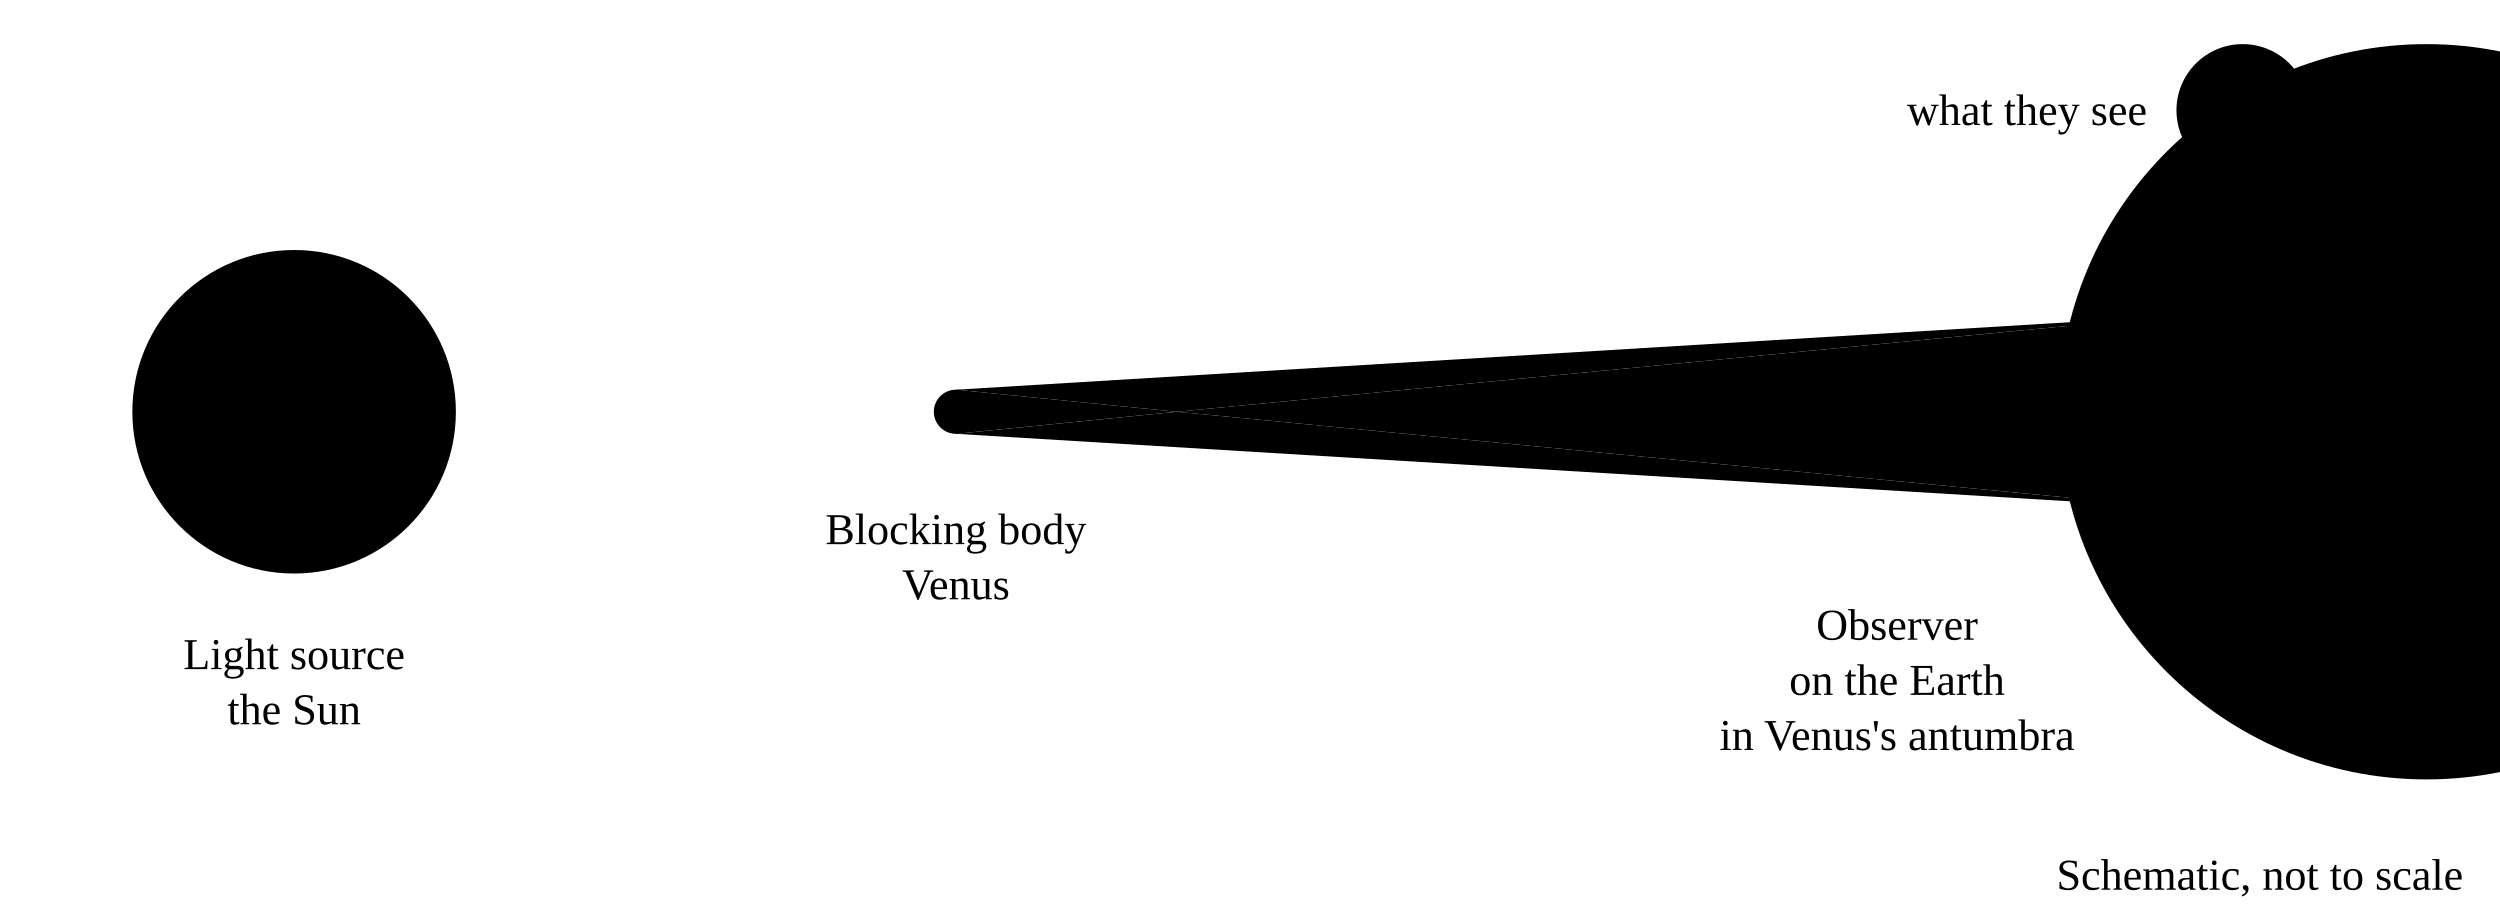
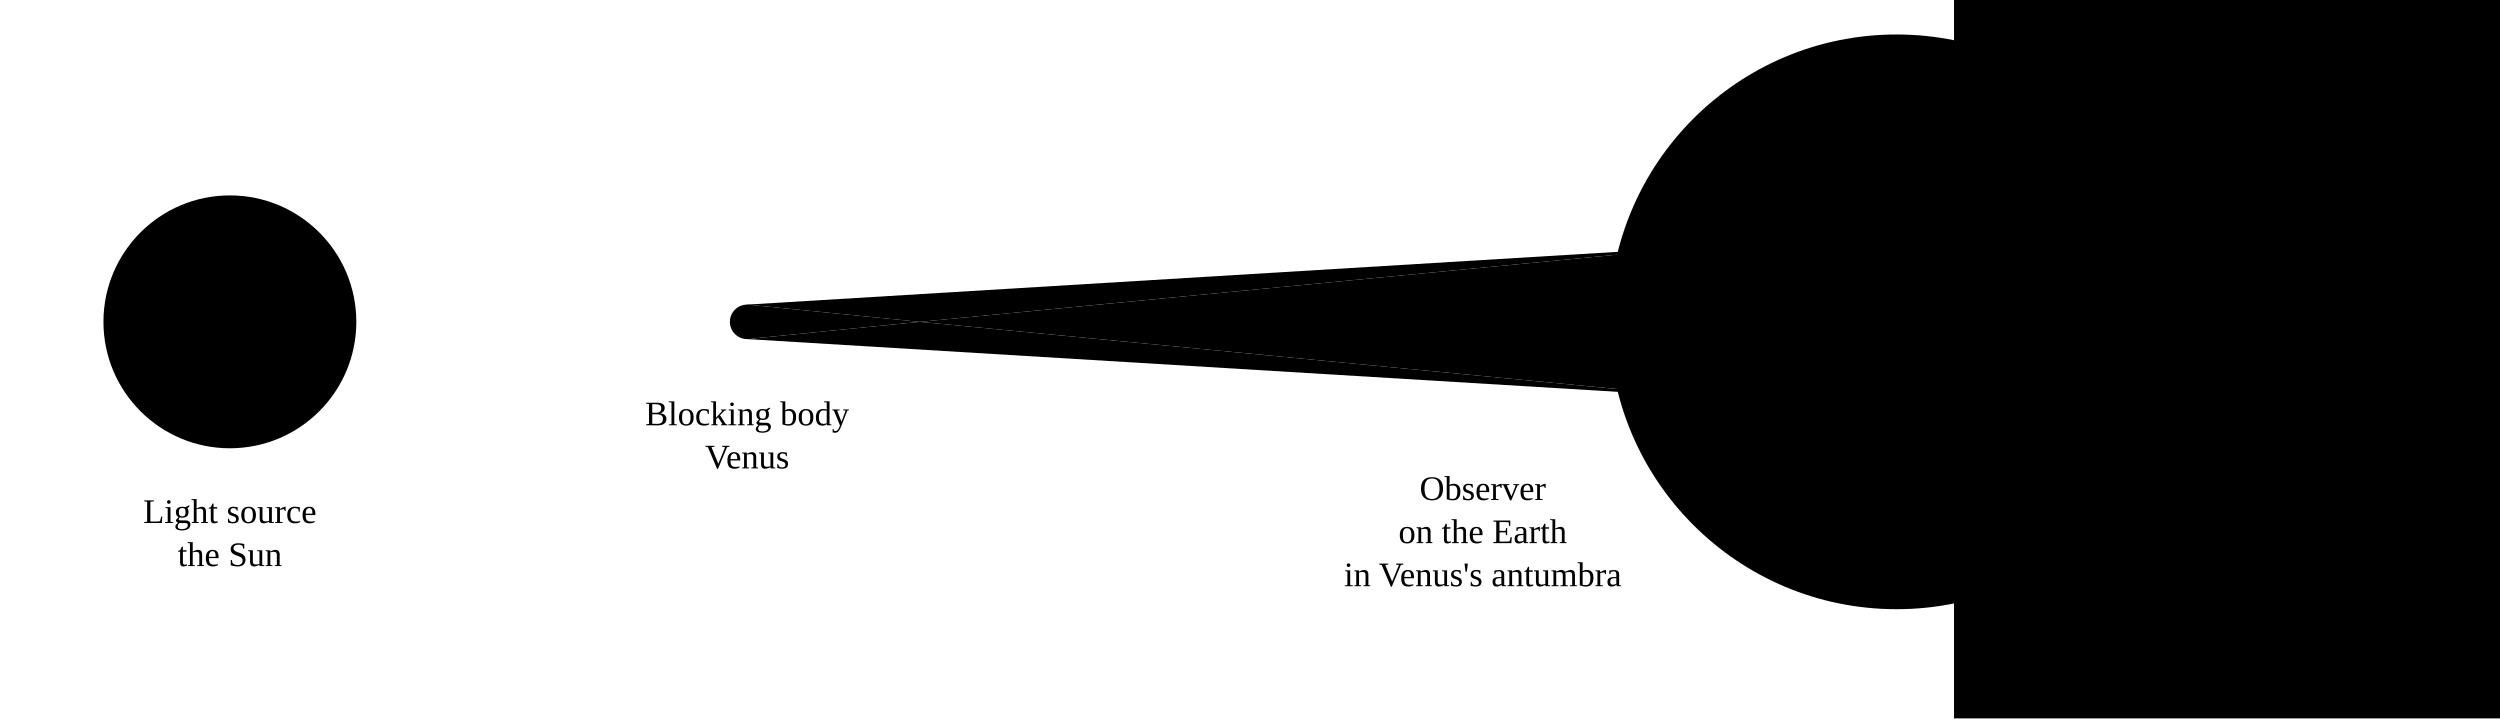
- <svg xmlns="http://www.w3.org/2000/svg" viewBox="0 0 680 250" role="img" class="figsvg">
-   <text x="670" y="242" text-anchor="end" class="label-dim">Schematic, not to scale</text>
+ <svg xmlns="http://www.w3.org/2000/svg" viewBox="0 0 870 250" role="img" class="figsvg">
+   <text x="860" y="242" text-anchor="end" class="label-dim">Schematic, not to scale</text>
  <line x1="80" y1="68" x2="260" y2="106" class="rule thin" />
  <line x1="80" y1="156" x2="260" y2="118" class="rule thin" />
  <polygon points="260,106 320,112 260,118" class="cone-deep" />
  <polygon points="320,112 590,86 590,138" class="cone" />
  <polyline points="260,106 320,112 590,86" class="rule thin" />
  <polyline points="260,118 320,112 590,138" class="rule thin" />
  <circle cx="80" cy="112" r="44" class="sun-fill" />
  <circle cx="260" cy="112" r="6" class="body" />
  <circle cx="660" cy="112" r="100" class="body" />
  <circle cx="561" cy="112" r="3.5" class="accent-2-fill" />
  <text x="455" y="116" text-anchor="middle" class="label-dim">antumbra</text>
-   <circle cx="610" cy="30" r="18" class="sun-fill" />
-   <circle cx="616" cy="27" r="2.6" class="silhouette-fill" />
-   <line x1="561" y1="106" x2="602" y2="48" class="accent-2 thin dotted" />
-   <text x="584" y="34" text-anchor="end" class="label-dim">what they see</text>
+   <rect x="680" y="0" width="190" height="250" class="panel-ground" />
+   <rect x="694" y="22" width="166" height="186" rx="6" class="panel" />
+   <text x="777" y="42" text-anchor="middle" class="label">What the observer sees</text>
+   <circle cx="777" cy="123" r="40" class="sun-fill" />
+   <circle cx="790" cy="116" r="5.5" class="silhouette-fill" />
+   <text x="777" y="185" text-anchor="middle" class="label-dim">Venus, a dot on the Sun</text>
  <text x="80" y="182" text-anchor="middle" class="label">Light source</text>
  <text x="80" y="197" text-anchor="middle" class="label-dim">the Sun</text>
  <text x="260" y="148" text-anchor="middle" class="label">Blocking body</text>
  <text x="260" y="163" text-anchor="middle" class="label-dim">Venus</text>
  <text x="516" y="174" text-anchor="middle" class="label">Observer</text>
  <text x="516" y="189" text-anchor="middle" class="label-dim">on the Earth</text>
  <text x="516" y="204" text-anchor="middle" class="label-dim">in Venus's antumbra</text>
</svg>
